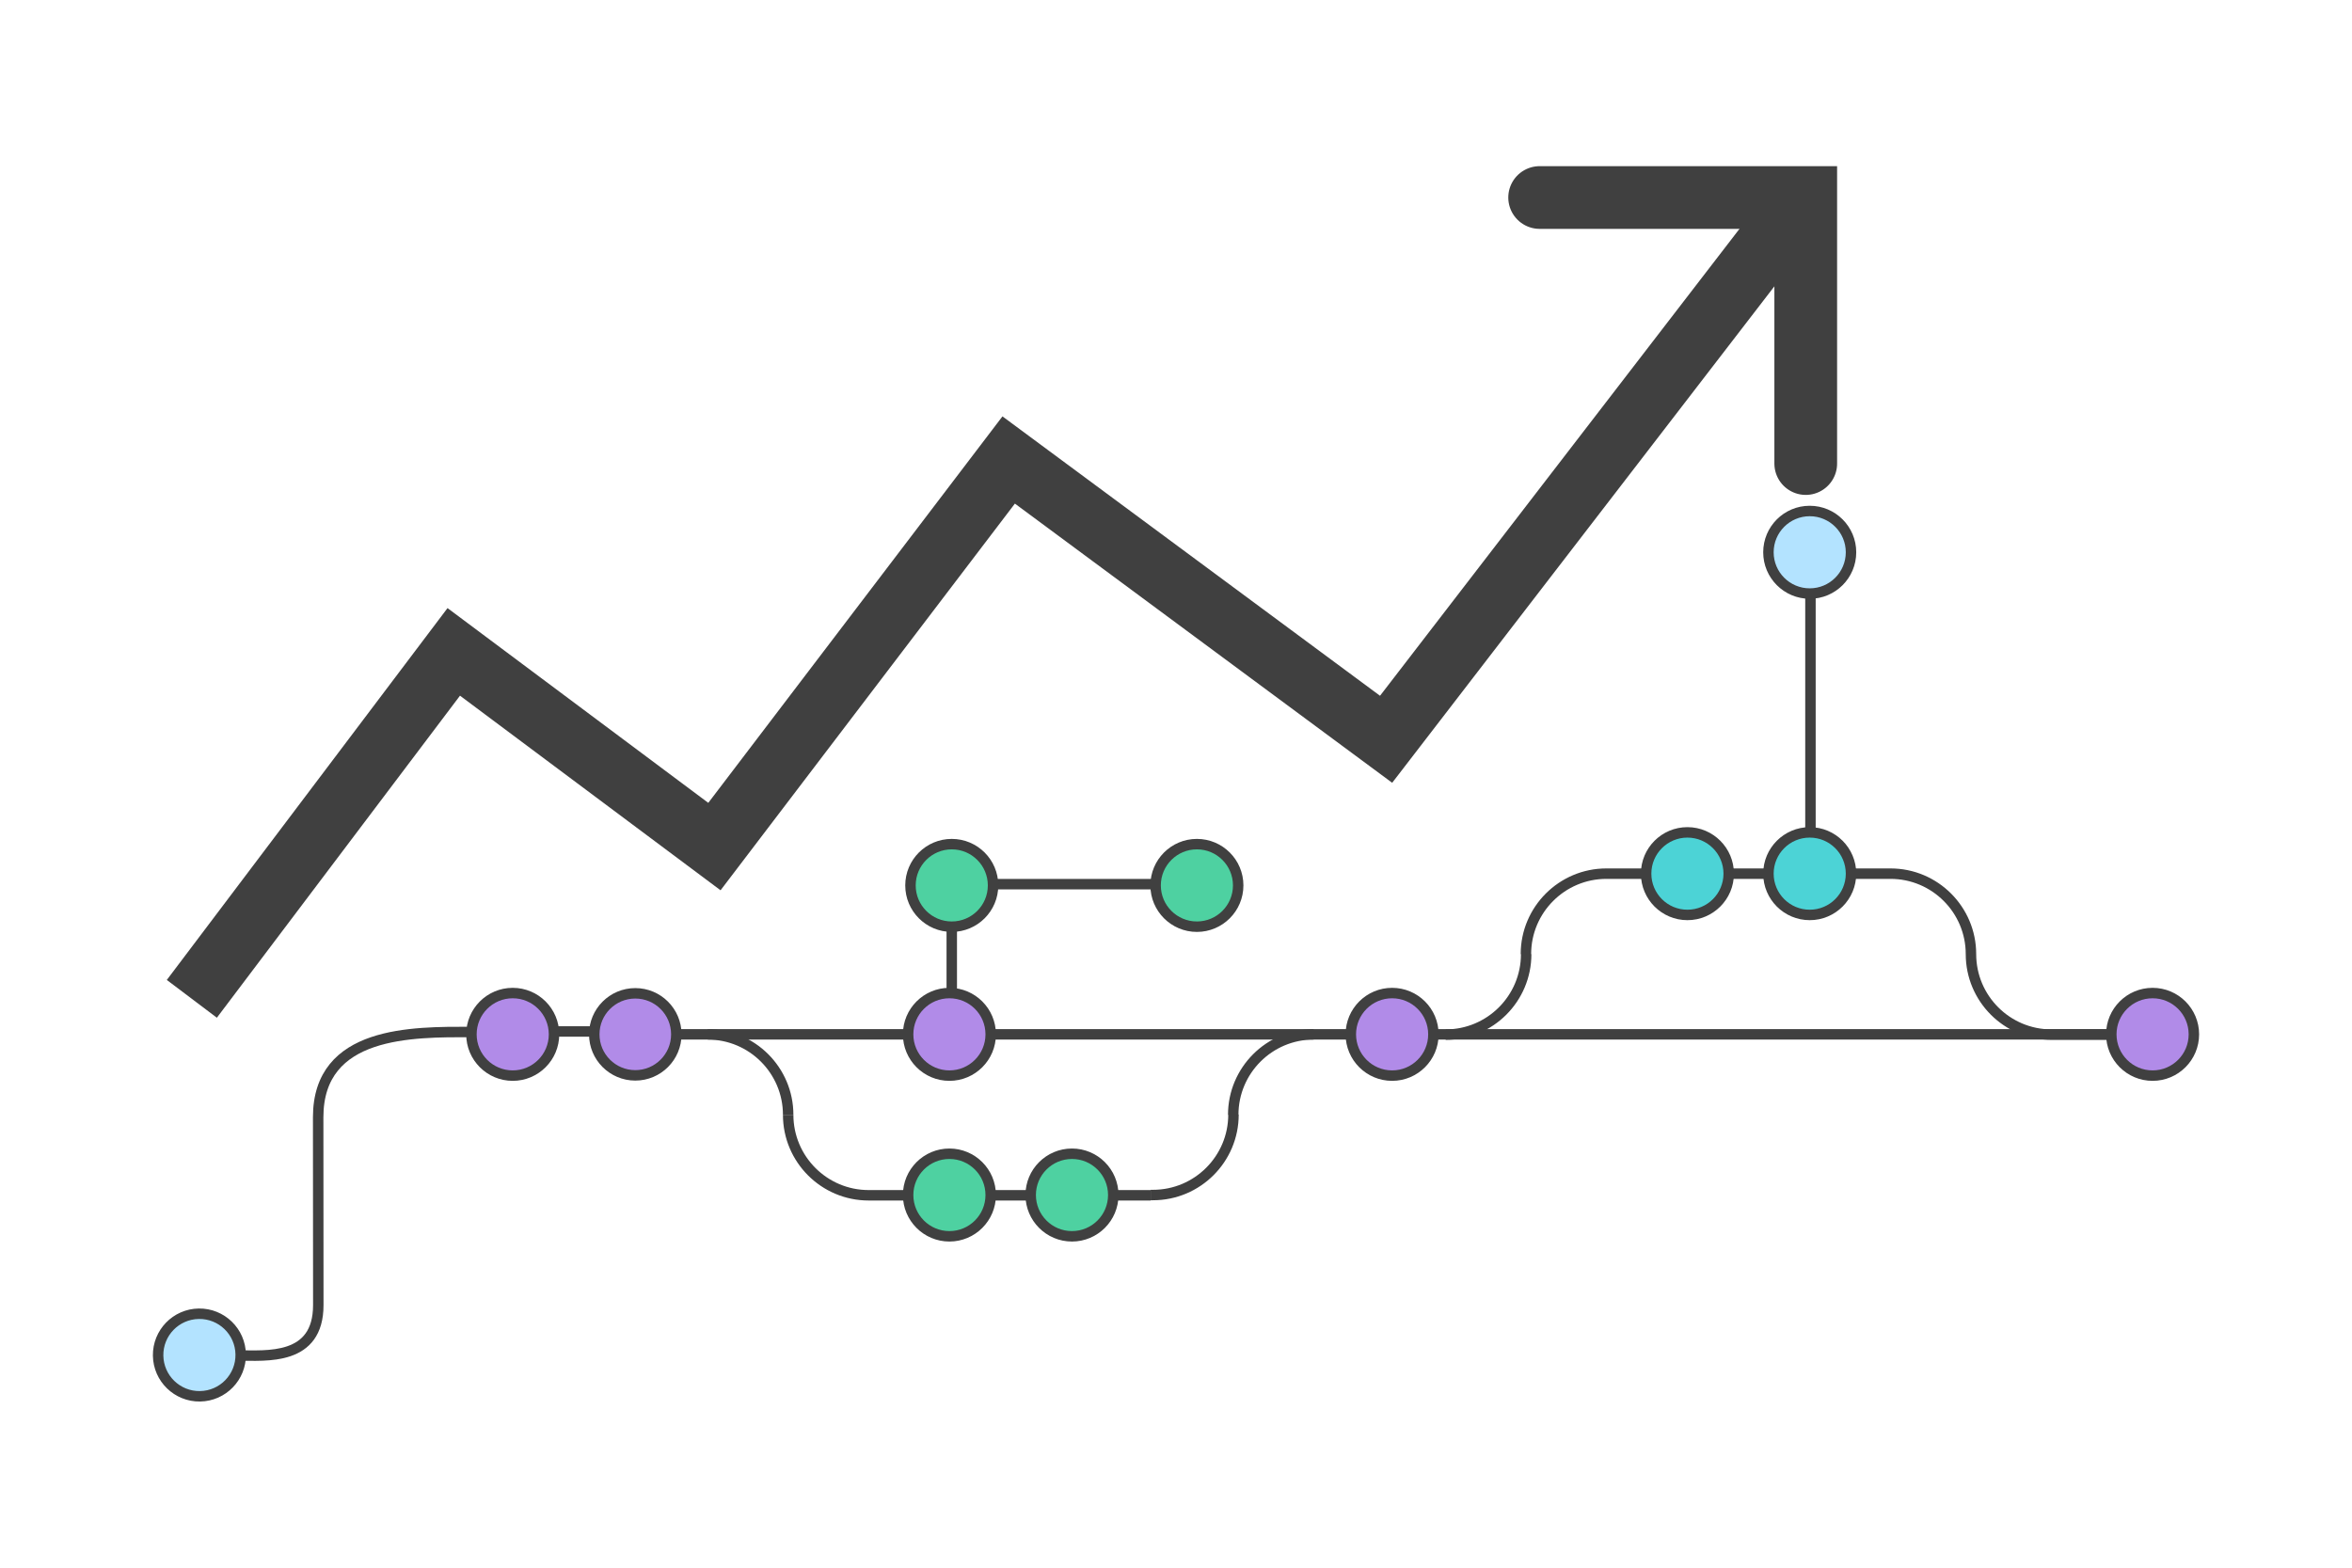
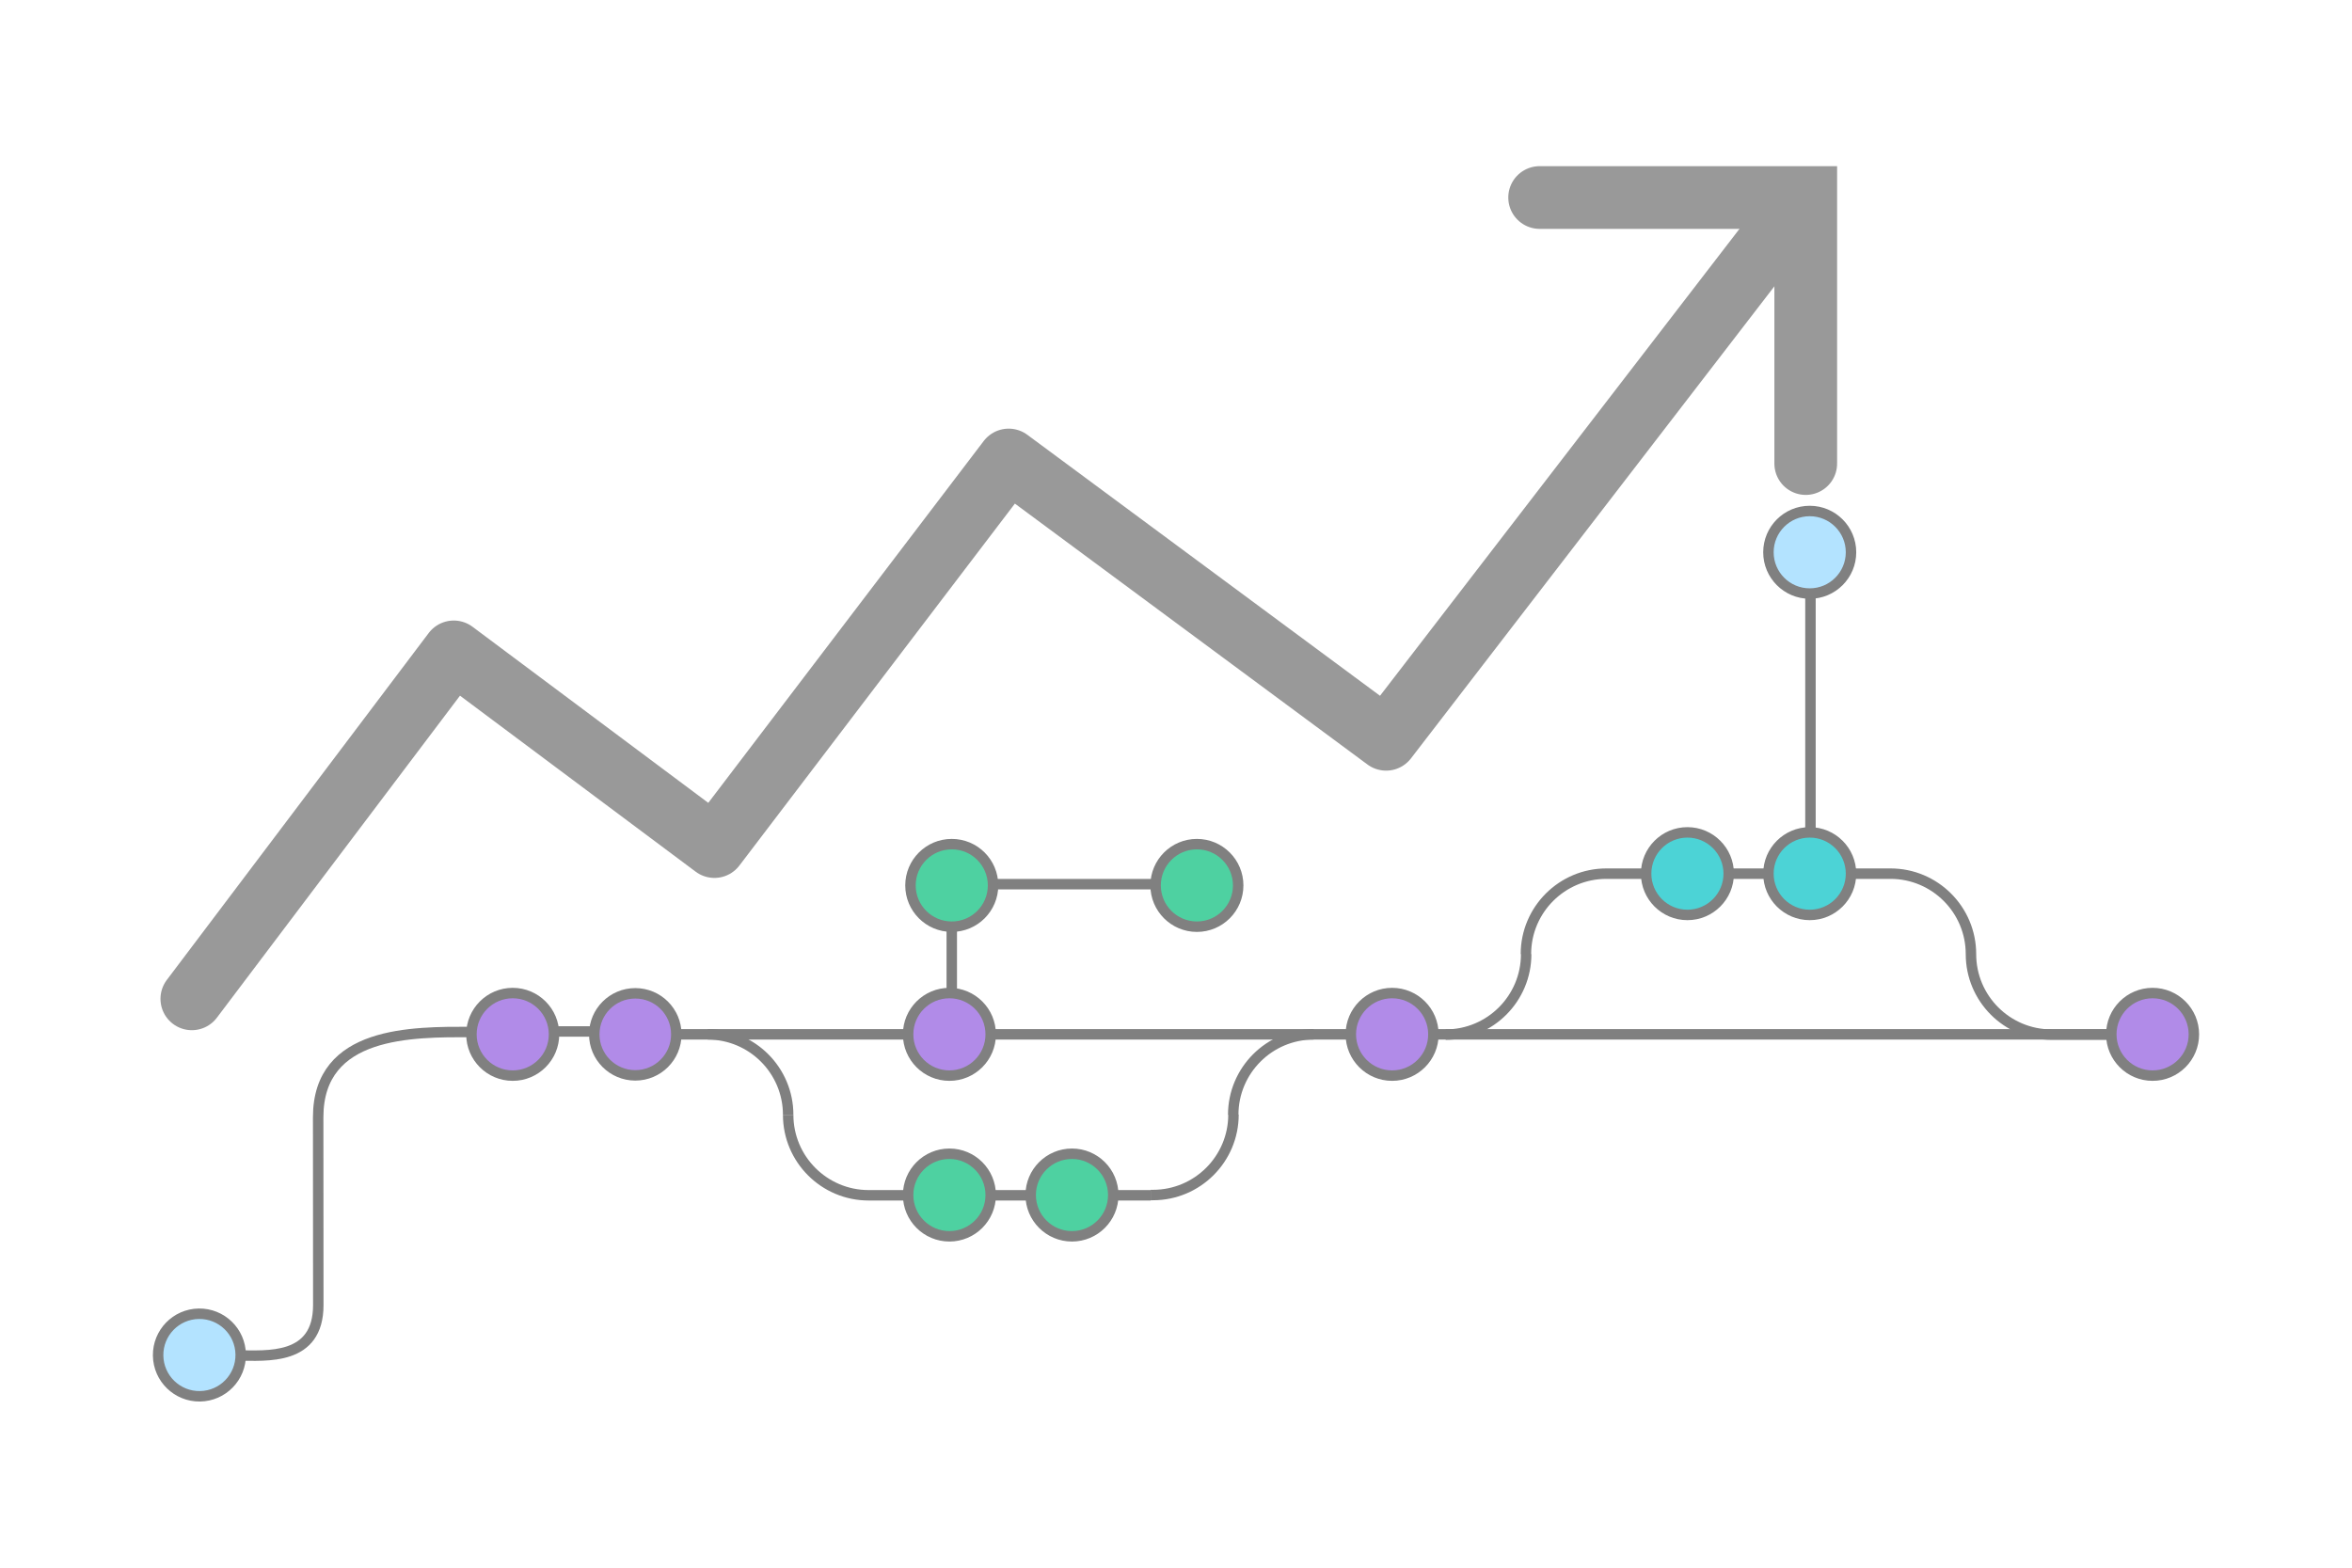
<svg xmlns="http://www.w3.org/2000/svg" version="1.1" id="Lager_1" x="0px" y="0px" viewBox="0 0 900 600" xml:space="preserve" width="900" height="600">
  <defs id="defs59">
    <marker style="overflow:visible" id="ArrowWideRounded" refX="0" refY="0" orient="-45" markerWidth="1" markerHeight="1" viewBox="0 0 1 1" preserveAspectRatio="xMidYMid">
      <path style="fill:none;stroke:context-stroke;stroke-width:1;stroke-linecap:round" d="M 3,-3 0,0 3,3" transform="rotate(180,0.125,0)" id="path6" />
    </marker>
  </defs>
  <style type="text/css" id="style1">
	.st0{fill:none;stroke:#404040;stroke-width:4;stroke-miterlimit:10;}
	.st1{fill:#4ED1A1;stroke:#404040;stroke-width:4;stroke-miterlimit:10;}
	.st2{fill:#B18BE8;stroke:#404040;stroke-width:4;stroke-miterlimit:10;}
	.st3{fill:none;stroke:#CCCCCC;stroke-width:4;stroke-linecap:round;stroke-linejoin:round;stroke-dasharray:0,14.305;}
	.st4{fill:none;stroke:#CCCCCC;stroke-width:4;stroke-linecap:round;stroke-linejoin:round;}
	.st5{fill:none;stroke:#CCCCCC;stroke-width:4;stroke-linecap:round;stroke-linejoin:round;stroke-dasharray:0,14.169;}
	.st6{fill:none;stroke:#CCCCCC;stroke-width:4;stroke-linecap:round;stroke-linejoin:round;stroke-dasharray:0,13.979;}
	.st7{fill:none;stroke:#CCCCCC;stroke-width:4;stroke-linecap:round;stroke-linejoin:round;stroke-dasharray:0,14.788;}
	.st8{fill:none;stroke:#CCCCCC;stroke-width:4;stroke-linecap:round;stroke-linejoin:round;stroke-dasharray:0,14.963;}
	.st9{fill:#B3E3FF;stroke:#404040;stroke-width:4;stroke-miterlimit:10;}
	.st10{fill:#B3E3FF;stroke:#404040;stroke-width:4;stroke-linecap:round;stroke-linejoin:round;stroke-miterlimit:10;}
	.st11{fill:#404040;}
	.st12{fill:none;stroke:#404040;stroke-width:4;stroke-linecap:round;stroke-linejoin:round;stroke-miterlimit:10;}
	.st13{fill:none;stroke:#CCCCCC;stroke-width:4;stroke-linecap:round;stroke-linejoin:round;stroke-dasharray:0,12.543;}
	.st14{fill:none;stroke:#CCCCCC;stroke-width:4;stroke-linecap:round;stroke-linejoin:round;stroke-dasharray:0,13.684;}
	.st15{fill:none;stroke:#CCCCCC;stroke-width:4;stroke-linecap:round;stroke-linejoin:round;stroke-dasharray:0,13.772;}
	.st16{fill:none;stroke:#CCCCCC;stroke-width:4;stroke-linecap:round;stroke-linejoin:round;stroke-dasharray:0,13.649;}
	.st17{fill:none;stroke:#CCCCCC;stroke-width:4;stroke-linecap:round;stroke-linejoin:round;stroke-dasharray:0,13.907;}
	.st18{fill:#4CD3D6;stroke:#404040;stroke-width:4;stroke-linecap:round;stroke-linejoin:round;stroke-miterlimit:10;}
	.st19{fill:#B18BE8;stroke:#404040;stroke-width:4;stroke-linecap:round;stroke-linejoin:round;stroke-miterlimit:10;}
	.st20{fill:#FC8363;stroke:#404040;stroke-width:4;stroke-linecap:round;stroke-linejoin:round;stroke-miterlimit:10;}
	.st21{fill:#4ED1A1;stroke:#404040;stroke-width:4;stroke-linecap:round;stroke-linejoin:round;stroke-miterlimit:10;}
	.st22{fill:#4CD3D6;stroke:#404040;stroke-width:4;stroke-linejoin:round;stroke-miterlimit:10;}
	.st23{fill:#414141;}
</style>
-   <g id="g6" transform="translate(47.49608,-33.22699)">
-     <path class="st0" d="m 333.103,371.623 h 78.176" id="path2-67" style="fill:none;stroke:#404040;stroke-width:4;stroke-miterlimit:10" />
-     <path class="st0" d="m 424.4,459.9 c 0,-17 13.8,-30.8 30.8,-30.8" id="path1" />
-     <path class="st0" d="m 254.1,459.9 c 0,-17 -13.8,-30.8 -30.8,-30.8" id="path2" />
-     <path class="st0" d="M 156.611,428 H 188.9" id="path2-6" style="fill:none;stroke:#404040;stroke-width:4;stroke-miterlimit:10" />
-     <circle class="st1" cx="410.5" cy="372.1" r="15.8" id="circle4" />
-     <path class="st0" d="M 776.2,429.1 H 179.9" id="path4" />
-     <circle class="st2" cx="485.2" cy="429.1" r="15.8" id="circle5" />
-     <circle class="st2" cx="315.8" cy="429.1" r="15.8" id="circle6" />
-     <circle class="st2" cx="776.2" cy="429.1" r="15.8" id="circle7" />
-     <path class="st0" d="m 254.1,459.9 c 0,17 13.8,30.8 30.8,30.8 h 107.9" id="path7" />
-     <circle class="st1" cx="315.8" cy="490.6" r="15.8" id="circle8" />
-     <circle class="st1" cx="362.7" cy="490.6" r="15.8" id="circle9" />
-     <path class="st0" d="m 392.8,490.6 h 0.9 c 17,0 30.8,-13.8 30.8,-30.8" id="path9" />
-     <path class="st4" d="M 776.3,306.1" id="path11" />
-     <path class="st4" d="M 545.5,367.6" id="path13" />
-     <path class="st4" d="M 776.3,367.6" id="path15" />
-     <path class="st4" d="M 776.2,244.6" id="path17" />
-     <circle class="st1" cx="316.7" cy="372.1" r="15.8" id="circle19" />
-     <circle transform="rotate(-0.8678389)" class="st9" cx="20.447" cy="552.206" id="ellipse20" r="15.8" />
-     <circle class="st9" cx="645" cy="244.6" r="15.8" id="circle21" />
-     <path class="st4" d="M 260.6,490.6" id="path31" />
-     <path class="st4" d="M 776.3,490.6" id="path33" />
-     <path class="st4" d="M 123.5,552.1" id="path35" />
-     <path class="st4" d="M 776.3,552.1" id="path37" />
-     <circle class="st2" cx="195.6" cy="429.1" r="15.7" id="circle49" />
-     <circle class="st2" cx="148.7" cy="429.1" r="15.8" id="circle50" />
-     <path class="st0" d="m 536.5,398.4 c 0,17 -13.8,30.8 -30.8,30.8 m 201,-30.8 c 0,17 13.8,30.8 30.8,30.8 h 23 M 568.1,367.6 h -0.9 c -17,0 -30.8,13.8 -30.8,30.8 m 170.3,0 c 0,-17 -13.8,-30.8 -30.8,-30.8 H 568.1" id="path51" />
-     <path class="st0" d="m 132.604,428.195 c -22.214,0 -58.35,-0.523 -58.35,32.623 l 0.046,71.894 c 0.014,21.406 -19.851,19.302 -30.725,19.302" id="path51-3" style="fill:none;stroke:#404040;stroke-width:4;stroke-miterlimit:10" />
-     <circle class="st22" cx="645" cy="367.6" r="15.8" id="circle52" />
-     <circle class="st22" cx="598.2" cy="367.6" r="15.8" id="circle53" />
-     <path class="st0" d="M 316.7,388.163 V 414.4" id="path53" />
-     <path class="st0" d="m 645.281,353.439 v -91.5" id="path53-3" style="fill:none;stroke:#404040;stroke-width:4;stroke-miterlimit:10" />
-     <path style="fill:none;stroke:#404040;stroke-width:24;stroke-dasharray:none;stroke-opacity:1;marker-end:url(#ArrowWideRounded)" d="m 25.912,415.509 100.224,-132.787 99.745,74.51 112.596,-147.952 144.423,106.892 156.334,-203.109 v 0" id="path3" />
-   </g>
+   <path class="st0" d="m 380.6,338.396 h 78.176" id="path2-67" style="fill:none;stroke:#808080;stroke-width:4;stroke-miterlimit:10;stroke-opacity:1" />
+   <path class="st0" d="m 471.896,426.673 c 0,-17 13.8,-30.8 30.8,-30.8" id="path1" style="stroke:#808080;stroke-opacity:1" />
+   <path class="st0" d="m 301.596,426.673 c 0,-17 -13.8,-30.8 -30.8,-30.8" id="path2" style="stroke:#808080;stroke-opacity:1" />
+   <path class="st0" d="m 204.107,394.773 h 32.289" id="path2-6" style="fill:none;stroke:#808080;stroke-width:4;stroke-miterlimit:10;stroke-opacity:1" />
+   <circle class="st1" cx="457.996" cy="338.873" r="15.8" id="circle4" style="stroke:#808080;stroke-opacity:1" />
+   <path class="st0" d="m 823.696,395.873 h -596.3" id="path4" style="stroke:#808080;stroke-opacity:1" />
+   <circle class="st2" cx="532.696" cy="395.873" r="15.8" id="circle5" style="stroke:#808080;stroke-opacity:1" />
+   <circle class="st2" cx="363.296" cy="395.873" r="15.8" id="circle6" style="stroke:#808080;stroke-opacity:1" />
+   <circle class="st2" cx="823.696" cy="395.873" r="15.8" id="circle7" style="stroke:#808080;stroke-opacity:1" />
+   <path class="st0" d="m 301.596,426.673 c 0,17 13.8,30.8 30.8,30.8 h 107.9" id="path7" style="stroke:#808080;stroke-opacity:1" />
+   <circle class="st1" cx="363.296" cy="457.373" r="15.8" id="circle8" style="stroke:#808080;stroke-opacity:1" />
+   <circle class="st1" cx="410.196" cy="457.373" r="15.8" id="circle9" style="stroke:#808080;stroke-opacity:1" />
+   <path class="st0" d="m 440.296,457.373 h 0.9 c 17,0 30.8,-13.8 30.8,-30.8" id="path9" style="stroke:#808080;stroke-opacity:1" />
+   <path class="st4" d="M 823.796,272.873" id="path11" style="stroke:#808080;stroke-opacity:1" />
+   <path class="st4" d="M 592.996,334.373" id="path13" style="stroke:#808080;stroke-opacity:1" />
+   <path class="st4" d="M 823.796,334.373" id="path15" style="stroke:#808080;stroke-opacity:1" />
+   <path class="st4" d="M 823.696,211.373" id="path17" style="stroke:#808080;stroke-opacity:1" />
+   <circle class="st1" cx="364.196" cy="338.873" r="15.8" id="circle19" style="stroke:#808080;stroke-opacity:1" />
+   <circle transform="rotate(-0.8678389)" class="st9" cx="68.441" cy="519.702" id="ellipse20" r="15.8" style="stroke:#808080;stroke-opacity:1" />
+   <circle class="st9" cx="692.496" cy="211.373" r="15.8" id="circle21" style="stroke:#808080;stroke-opacity:1" />
+   <path class="st4" d="M 308.096,457.373" id="path31" style="stroke:#808080;stroke-opacity:1" />
+   <path class="st4" d="M 823.796,457.373" id="path33" style="stroke:#808080;stroke-opacity:1" />
+   <path class="st4" d="M 170.996,518.873" id="path35" style="stroke:#808080;stroke-opacity:1" />
+   <path class="st4" d="M 823.796,518.873" id="path37" style="stroke:#808080;stroke-opacity:1" />
+   <circle class="st2" cx="243.096" cy="395.873" r="15.7" id="circle49" style="stroke:#808080;stroke-opacity:1" />
+   <circle class="st2" cx="196.196" cy="395.873" r="15.8" id="circle50" style="stroke:#808080;stroke-opacity:1" />
+   <path class="st0" d="m 583.996,365.173 c 0,17 -13.8,30.8 -30.8,30.8 m 201,-30.8 c 0,17 13.8,30.8 30.8,30.8 h 23 m -192.4,-61.6 h -0.9 c -17,0 -30.8,13.8 -30.8,30.8 m 170.3,0 c 0,-17 -13.8,-30.8 -30.8,-30.8 h -107.8" id="path51" style="stroke:#808080;stroke-opacity:1" />
+   <path class="st0" d="m 180.1,394.968 c -22.214,0 -58.35,-0.523 -58.35,32.623 l 0.046,71.894 c 0.014,21.406 -19.851,19.302 -30.725,19.302" id="path51-3" style="fill:none;stroke:#808080;stroke-width:4;stroke-miterlimit:10;stroke-opacity:1" />
+   <circle class="st22" cx="692.496" cy="334.373" r="15.8" id="circle52" style="stroke:#808080;stroke-opacity:1" />
+   <circle class="st22" cx="645.696" cy="334.373" r="15.8" id="circle53" style="stroke:#808080;stroke-opacity:1" />
+   <path class="st0" d="m 364.196,354.936 v 26.237" id="path53" style="stroke:#808080;stroke-opacity:1" />
+   <path class="st0" d="m 692.778,320.212 v -91.5" id="path53-3" style="fill:none;stroke:#808080;stroke-width:4;stroke-miterlimit:10;stroke-opacity:1" />
+   <path style="fill:none;stroke:#999999;stroke-width:24;stroke-dasharray:none;stroke-opacity:1;marker-end:url(#ArrowWideRounded);stroke-linecap:round;stroke-linejoin:round;paint-order:normal" d="M 73.408,382.282 173.631,249.495 273.377,324.005 385.972,176.053 530.395,282.946 686.729,79.837 v 0" id="path3" />
</svg>
